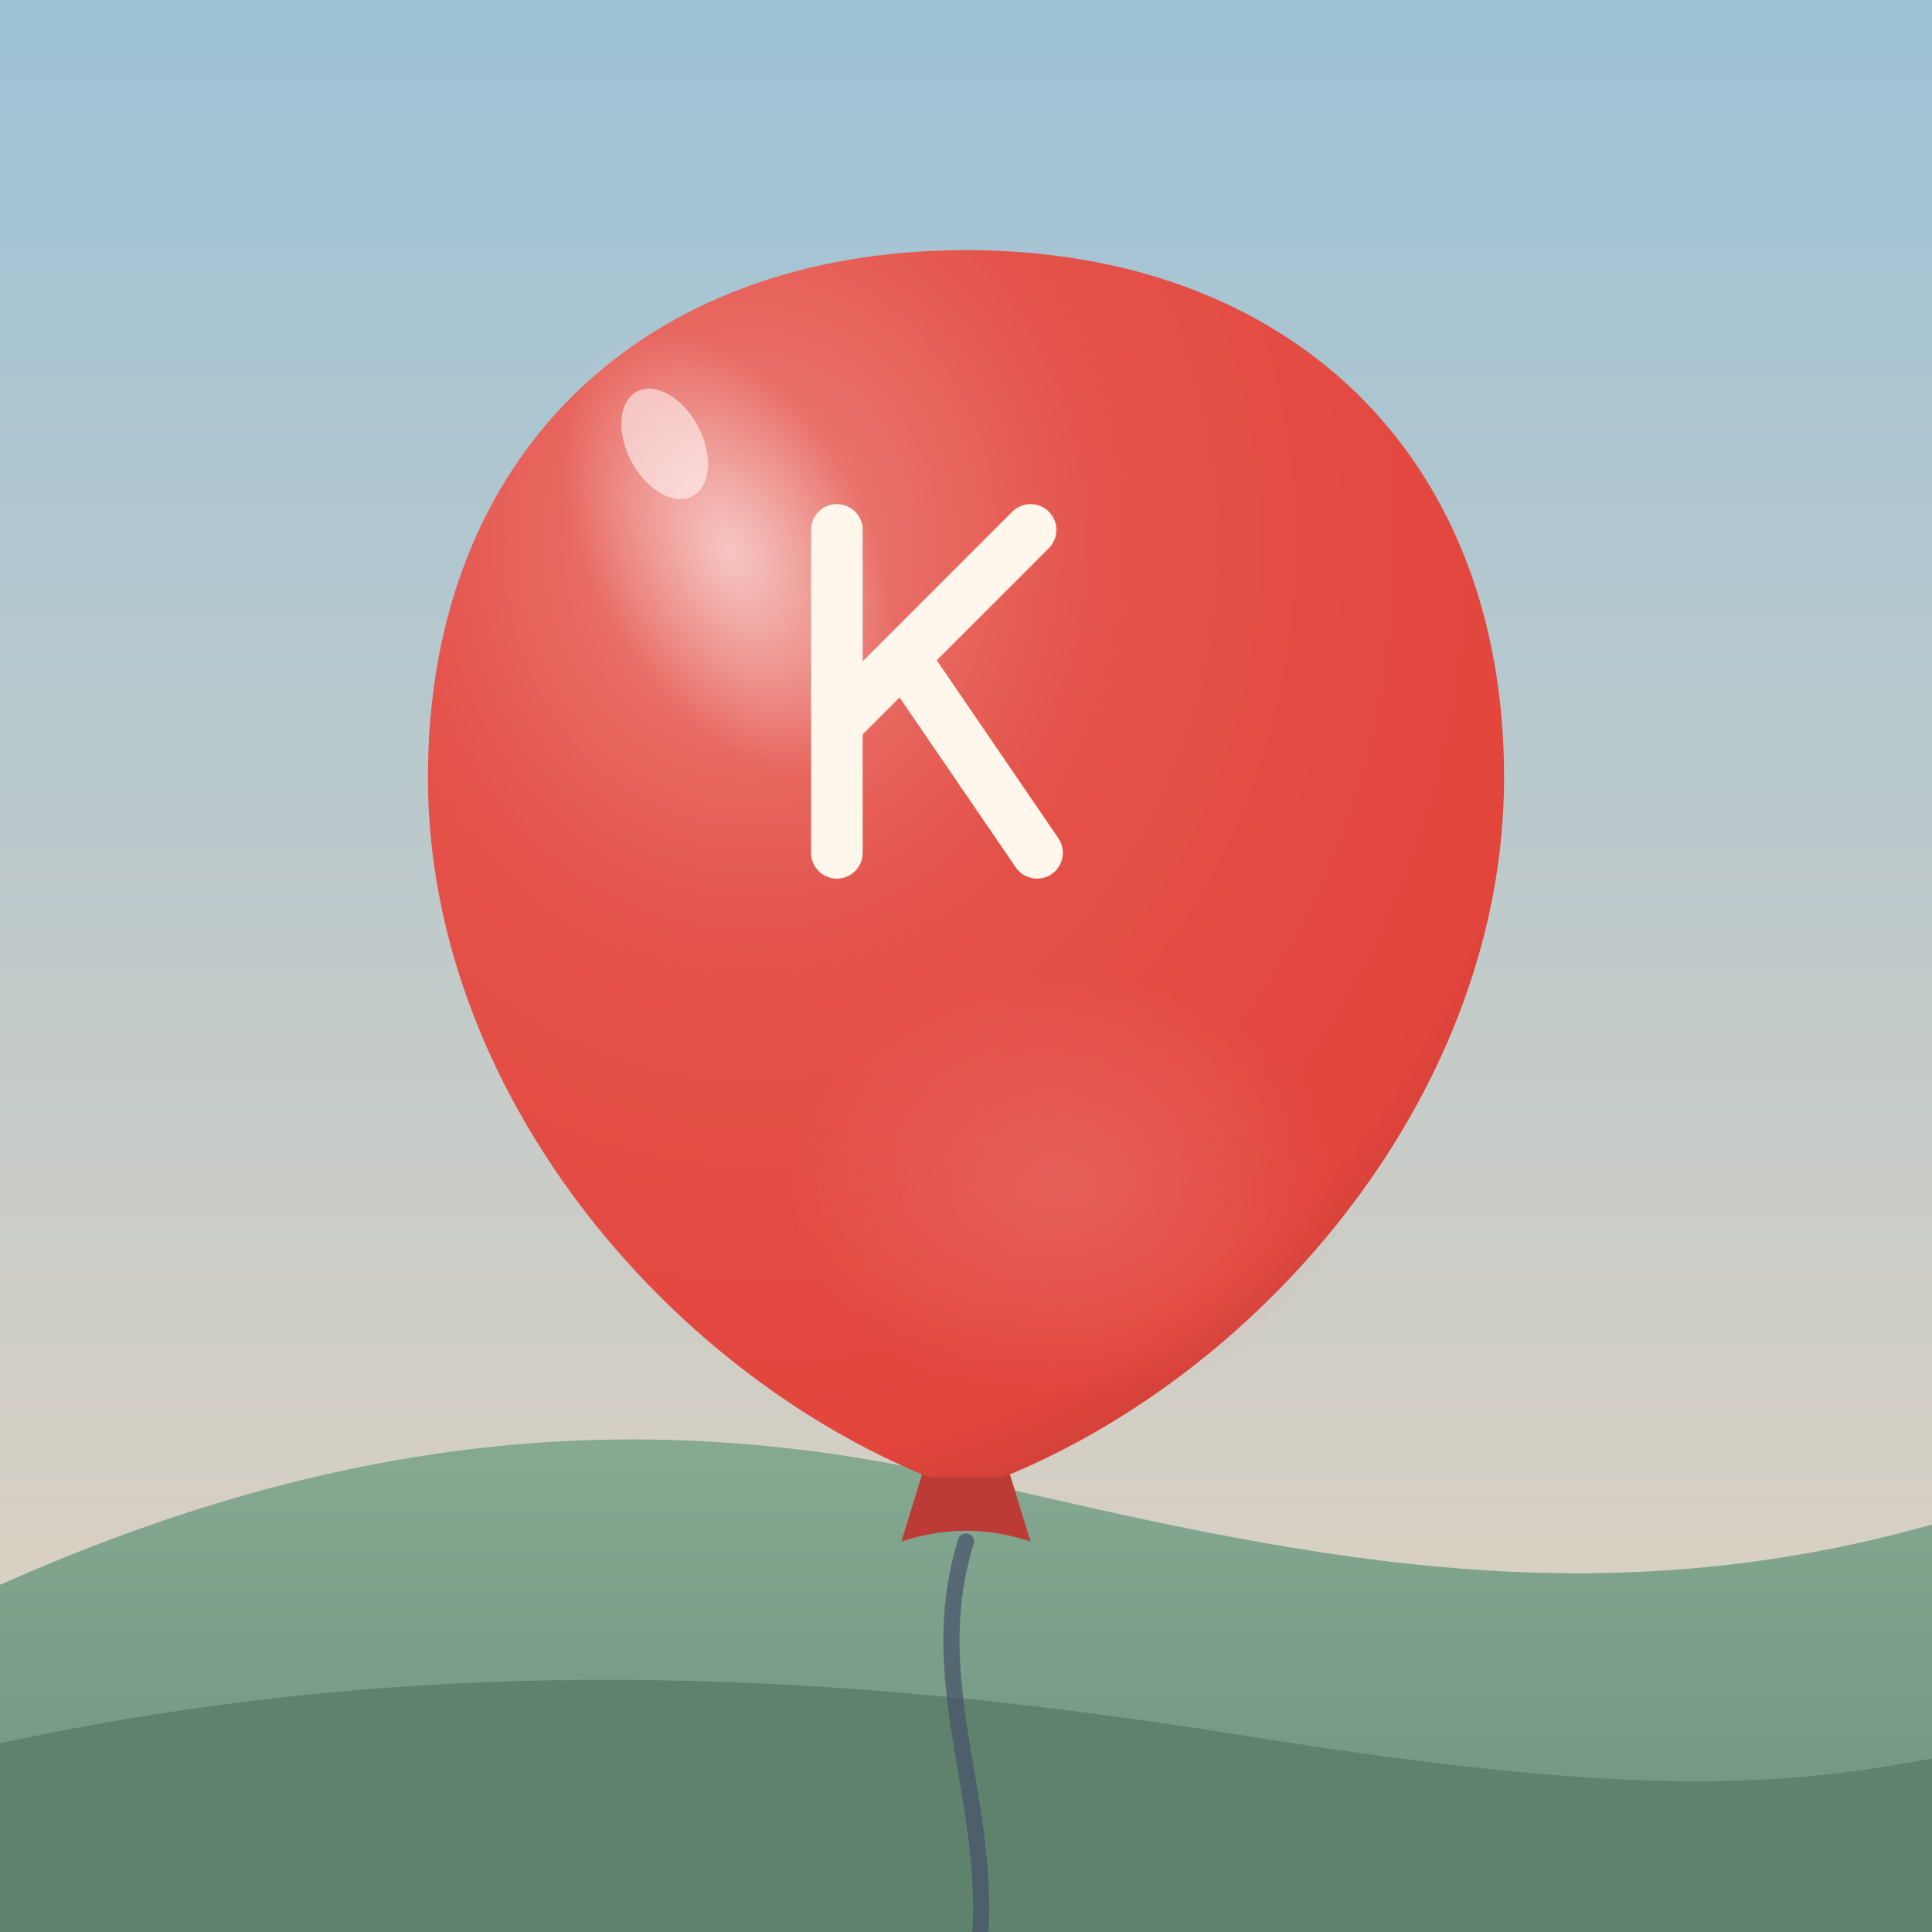
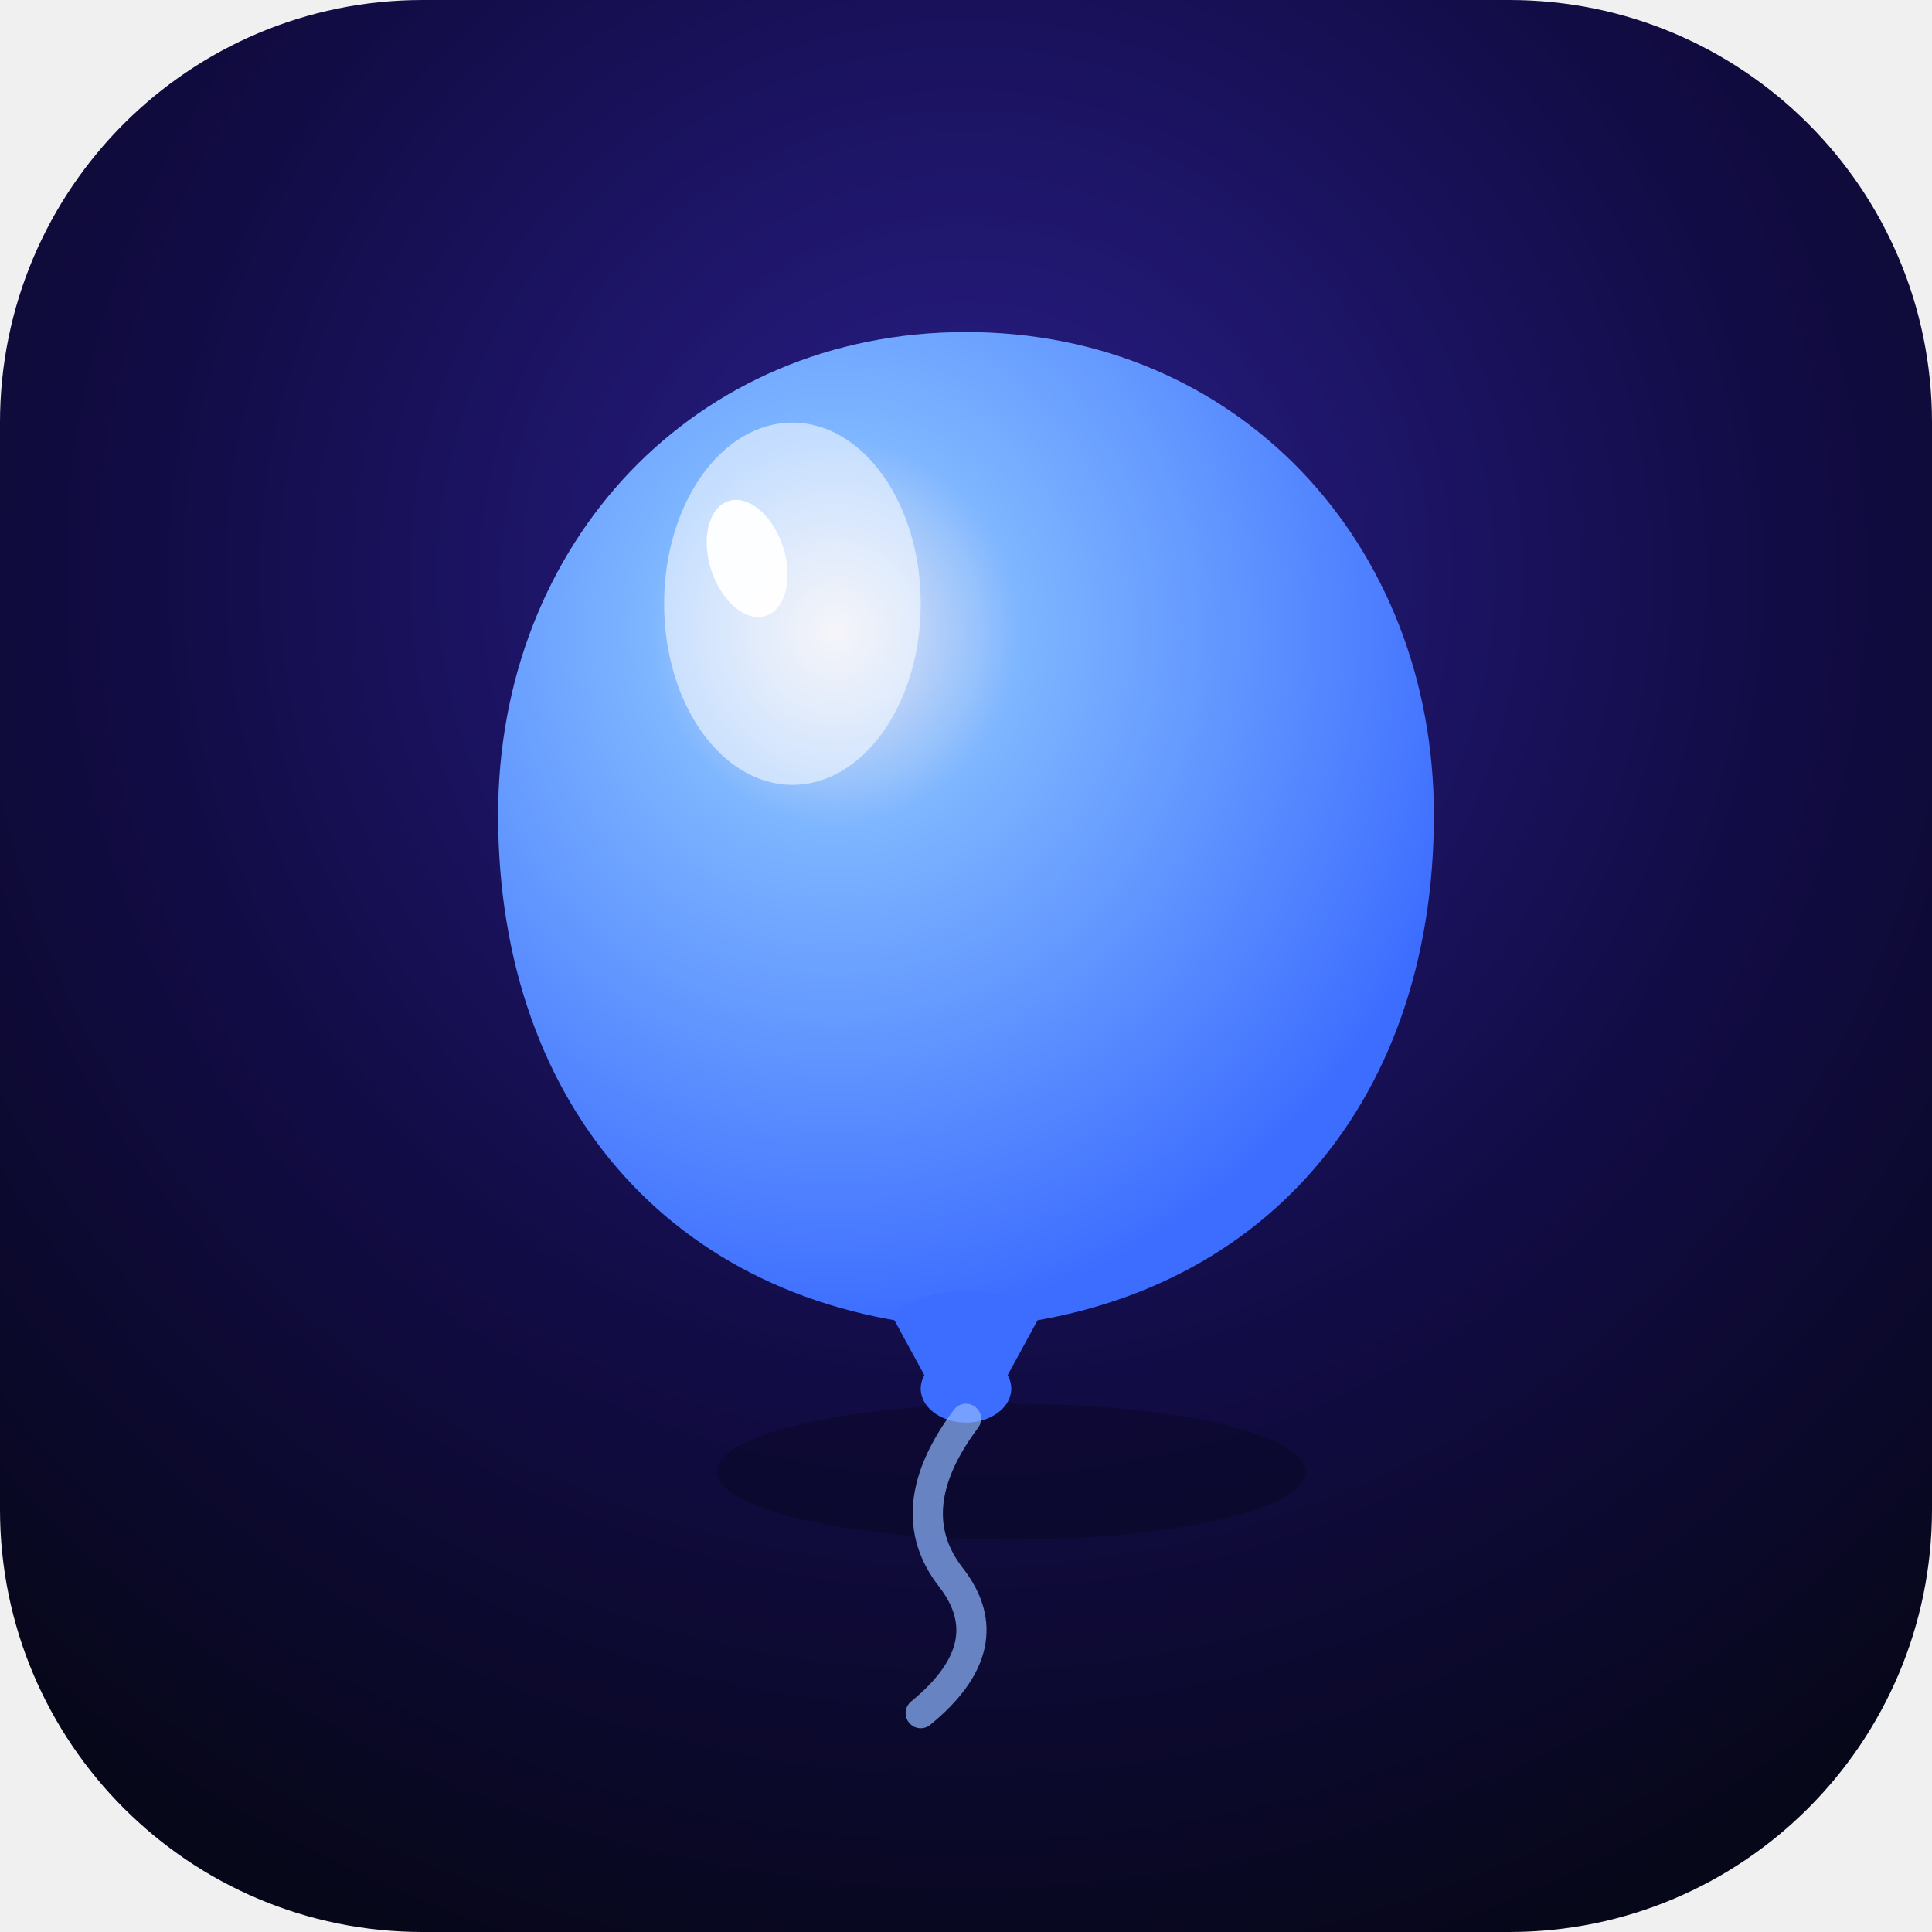
- <svg xmlns="http://www.w3.org/2000/svg" viewBox="0 0 512 512">
+ <svg xmlns="http://www.w3.org/2000/svg" viewBox="0 0 512 512" role="img" aria-label="Karma Play">
  <defs>
-     <linearGradient id="bgl" x1="0" y1="0" x2="0" y2="1">
-       <stop offset="0" stop-color="#9CC2D6" />
-       <stop offset="1" stop-color="#E6D3BE" />
-     </linearGradient>
-     <linearGradient id="hm" x1="0" y1="0" x2="0" y2="1">
-       <stop offset="0" stop-color="#86A992" />
-       <stop offset="1" stop-color="#6E917C" />
-     </linearGradient>
-     <radialGradient id="bn" cx="0.3" cy="0.24" r="0.95">
-       <stop offset="0" stop-color="#eb817a" stop-opacity="1" />
-       <stop offset="0.35" stop-color="#e4524a" stop-opacity="1" />
-       <stop offset="0.78" stop-color="#E2453C" stop-opacity="1" />
-       <stop offset="1" stop-color="#a83634" stop-opacity="1" />
+     <radialGradient id="bg" cx="50%" cy="30%" r="75%">
+       <stop offset="0%" stop-color="#2a1f8c" />
+       <stop offset="55%" stop-color="#120c46" />
+       <stop offset="100%" stop-color="#07071a" />
    </radialGradient>
-     <radialGradient id="glo" cx="0.5" cy="0.5" r="0.5">
-       <stop offset="0" stop-color="#fff" stop-opacity="0.55" />
-       <stop offset="1" stop-color="#fff" stop-opacity="0" />
-     </radialGradient>
-     <radialGradient id="ssp" cx="0.5" cy="0.5" r="0.5">
-       <stop offset="0" stop-color="#eb7d77" stop-opacity="0.45" />
-       <stop offset="1" stop-color="#eb7d77" stop-opacity="0" />
+     <radialGradient id="ball" cx="36%" cy="30%" r="70%">
+       <stop offset="0%" stop-color="#ffffff" stop-opacity=".9" />
+       <stop offset="28%" stop-color="#7eb6ff" />
+       <stop offset="100%" stop-color="#3d6dff" />
    </radialGradient>
  </defs>
-   <rect width="512" height="512" fill="url(#bgl)" />
-   <path d="M0 420C90 380 170 372 256 392S420 430 512 404V512H0Z" fill="url(#hm)" />
-   <path d="M0 462C120 436 230 444 330 460S470 474 512 466V512H0Z" fill="#5F826D" />
-   <g transform="translate(256 226) scale(1.426)">
-     <path d="M0 128C-10 160 12 186 -2 222" fill="none" stroke="#45506A" stroke-width="3" stroke-linecap="round" opacity=".7" />
-     <path d="M-8 115H8L12 128Q0 124 -12 128Z" fill="#bd3b37" />
-     <path d="M0 -112C60 -112 100 -74 100 -14C100 44 56 96 7 116H-7C-56 96 -100 44 -100 -14C-100 -74 -60 -112 0 -112Z" fill="url(#bn)" />
-     <ellipse cx="18" cy="62" rx="52" ry="40" fill="url(#ssp)" />
-     <ellipse cx="-44" cy="-56" rx="26" ry="44" transform="rotate(-28 -44 -56)" fill="url(#glo)" />
-     <ellipse cx="-56" cy="-76" rx="7" ry="11" transform="rotate(-28 -56 -76)" fill="#fff" opacity=".55" />
-     <g transform="translate(-30 -60) scale(.6)" fill="none" stroke="#FFF7EC" stroke-width="16" stroke-linecap="round" stroke-linejoin="round">
-       <path d="M10 0 V100 M70 0 L10 60 M31 40 L72 100" />
-     </g>
-   </g>
+   <rect width="512" height="512" rx="112" fill="url(#bg)" />
+   <ellipse cx="268" cy="390" rx="78" ry="18" fill="#000" opacity=".22" />
+   <path d="M256 88c72 0 124 56 124 128 0 78-48 132-124 136-76-4-124-58-124-136 0-72 52-128 124-128z" fill="url(#ball)" />
+   <ellipse cx="210" cy="160" rx="34" ry="48" fill="#fff" opacity=".55" />
+   <ellipse cx="198" cy="148" rx="10" ry="16" fill="#fff" opacity=".95" transform="rotate(-18 198 148)" />
+   <path d="M236 348q20-12 40 0l-12 22q-8 8-16 0z" fill="#3d6dff" />
+   <ellipse cx="256" cy="368" rx="12" ry="9" fill="#3d6dff" />
+   <path d="M256 376q-18 24 -4 42 t-8 36" fill="none" stroke="#8eb6ff" stroke-width="8" stroke-linecap="round" opacity=".7" />
</svg>
